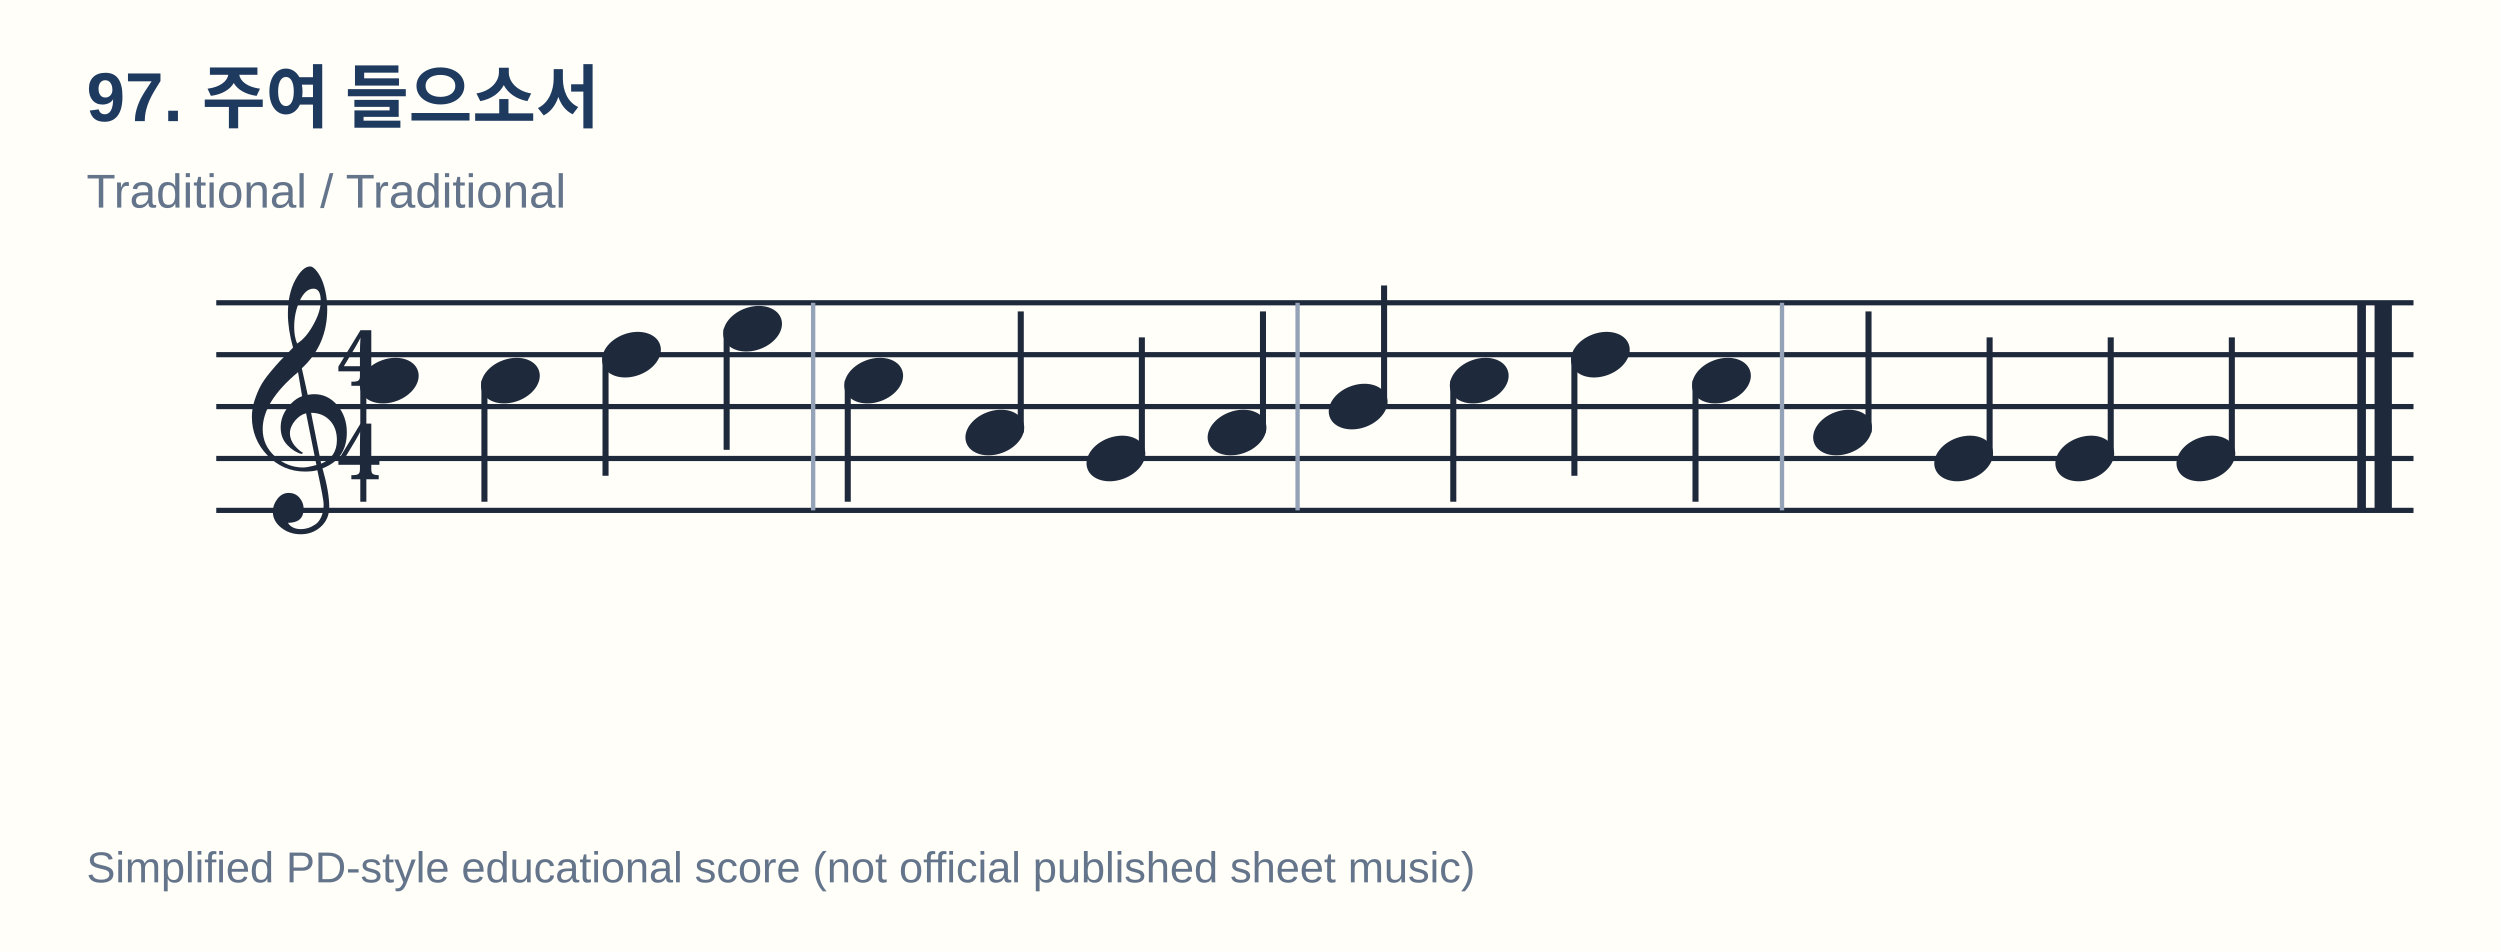
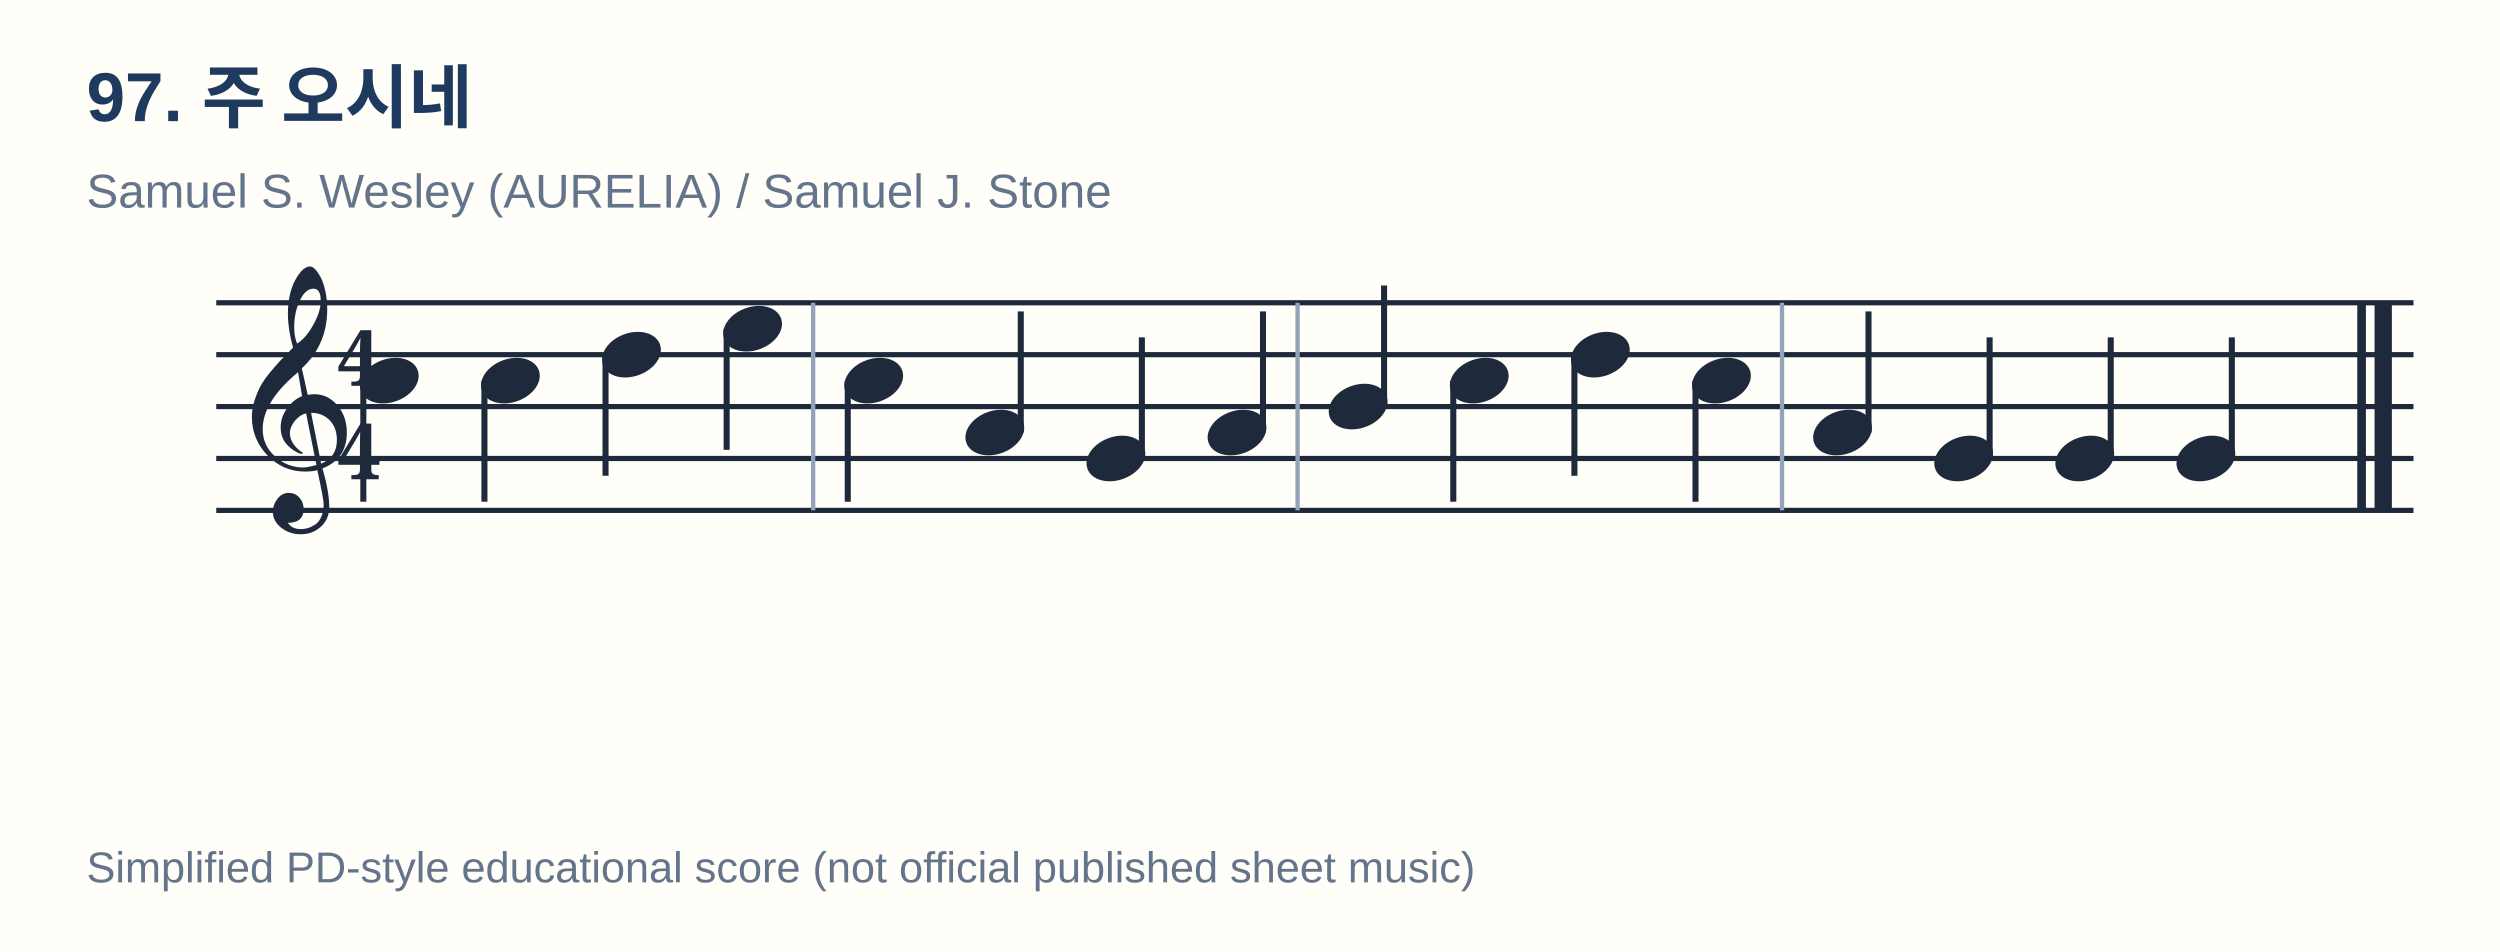
<svg xmlns="http://www.w3.org/2000/svg" width="578" height="220" viewBox="0 0 578 220">
  <rect width="100%" height="100%" fill="#FFFEF8" />
-   <text x="20" y="28" font-family="Malgun Gothic, Arial, sans-serif" font-size="16" font-weight="bold" fill="#1E3A5F">97. 주여 들으소서</text>
-   <text x="20" y="48" font-family="Arial, sans-serif" font-size="11" fill="#64748B">Traditional / Traditional</text>
+   <text x="20" y="28" font-family="Malgun Gothic, Arial, sans-serif" font-size="16" font-weight="bold" fill="#1E3A5F">97. 주 오시네</text>
+   <text x="20" y="48" font-family="Arial, sans-serif" font-size="11" fill="#64748B">Samuel S. Wesley (AURELIA) / Samuel J. Stone</text>
  <line x1="50" y1="70" x2="558" y2="70" stroke="#1E293B" stroke-width="1.2" />
  <line x1="50" y1="82" x2="558" y2="82" stroke="#1E293B" stroke-width="1.2" />
  <line x1="50" y1="94" x2="558" y2="94" stroke="#1E293B" stroke-width="1.2" />
  <line x1="50" y1="106" x2="558" y2="106" stroke="#1E293B" stroke-width="1.2" />
  <line x1="50" y1="118" x2="558" y2="118" stroke="#1E293B" stroke-width="1.2" />
  <text x="52" y="108.4" font-family="serif" font-size="52" fill="#1E293B">𝄞</text>
  <text x="78" y="89.2" font-family="serif" font-size="18" font-weight="bold" fill="#1E293B">4</text>
  <text x="78" y="110.8" font-family="serif" font-size="18" font-weight="bold" fill="#1E293B">4</text>
  <ellipse cx="90" cy="88.0" rx="7" ry="5" fill="#1E293B" transform="rotate(-20 90 88.0)" />
  <line x1="84" y1="88.0" x2="84" y2="116.0" stroke="#1E293B" stroke-width="1.4" />
  <ellipse cx="118" cy="88.0" rx="7" ry="5" fill="#1E293B" transform="rotate(-20 118 88.0)" />
  <line x1="112" y1="88.0" x2="112" y2="116.0" stroke="#1E293B" stroke-width="1.4" />
  <ellipse cx="146" cy="82.0" rx="7" ry="5" fill="#1E293B" transform="rotate(-20 146 82.0)" />
  <line x1="140" y1="82.0" x2="140" y2="110.0" stroke="#1E293B" stroke-width="1.4" />
  <ellipse cx="174" cy="76.0" rx="7" ry="5" fill="#1E293B" transform="rotate(-20 174 76.0)" />
  <line x1="168" y1="76.0" x2="168" y2="104.0" stroke="#1E293B" stroke-width="1.4" />
  <line x1="188.0" y1="70" x2="188.0" y2="118" stroke="#94A3B8" stroke-width="1" />
  <ellipse cx="202" cy="88.0" rx="7" ry="5" fill="#1E293B" transform="rotate(-20 202 88.0)" />
  <line x1="196" y1="88.0" x2="196" y2="116.0" stroke="#1E293B" stroke-width="1.4" />
  <ellipse cx="230" cy="100.0" rx="7" ry="5" fill="#1E293B" transform="rotate(-20 230 100.0)" />
  <line x1="236" y1="100.0" x2="236" y2="72.0" stroke="#1E293B" stroke-width="1.4" />
  <ellipse cx="258" cy="106.0" rx="7" ry="5" fill="#1E293B" transform="rotate(-20 258 106.0)" />
  <line x1="264" y1="106.0" x2="264" y2="78.0" stroke="#1E293B" stroke-width="1.4" />
  <ellipse cx="286" cy="100.0" rx="7" ry="5" fill="#1E293B" transform="rotate(-20 286 100.0)" />
  <line x1="292" y1="100.0" x2="292" y2="72.0" stroke="#1E293B" stroke-width="1.4" />
  <line x1="300.0" y1="70" x2="300.0" y2="118" stroke="#94A3B8" stroke-width="1" />
  <ellipse cx="314" cy="94.0" rx="7" ry="5" fill="#1E293B" transform="rotate(-20 314 94.0)" />
  <line x1="320" y1="94.0" x2="320" y2="66.0" stroke="#1E293B" stroke-width="1.4" />
  <ellipse cx="342" cy="88.0" rx="7" ry="5" fill="#1E293B" transform="rotate(-20 342 88.0)" />
  <line x1="336" y1="88.0" x2="336" y2="116.0" stroke="#1E293B" stroke-width="1.4" />
  <ellipse cx="370" cy="82.0" rx="7" ry="5" fill="#1E293B" transform="rotate(-20 370 82.0)" />
  <line x1="364" y1="82.0" x2="364" y2="110.0" stroke="#1E293B" stroke-width="1.4" />
  <ellipse cx="398" cy="88.0" rx="7" ry="5" fill="#1E293B" transform="rotate(-20 398 88.0)" />
  <line x1="392" y1="88.0" x2="392" y2="116.0" stroke="#1E293B" stroke-width="1.4" />
  <line x1="412.0" y1="70" x2="412.0" y2="118" stroke="#94A3B8" stroke-width="1" />
  <ellipse cx="426" cy="100.0" rx="7" ry="5" fill="#1E293B" transform="rotate(-20 426 100.0)" />
  <line x1="432" y1="100.0" x2="432" y2="72.0" stroke="#1E293B" stroke-width="1.4" />
  <ellipse cx="454" cy="106.0" rx="7" ry="5" fill="#1E293B" transform="rotate(-20 454 106.0)" />
  <line x1="460" y1="106.0" x2="460" y2="78.0" stroke="#1E293B" stroke-width="1.4" />
  <ellipse cx="482" cy="106.0" rx="7" ry="5" fill="#1E293B" transform="rotate(-20 482 106.0)" />
  <line x1="488" y1="106.0" x2="488" y2="78.0" stroke="#1E293B" stroke-width="1.4" />
  <ellipse cx="510" cy="106.0" rx="7" ry="5" fill="#1E293B" transform="rotate(-20 510 106.0)" />
  <line x1="516" y1="106.0" x2="516" y2="78.0" stroke="#1E293B" stroke-width="1.4" />
  <line x1="546" y1="70" x2="546" y2="118" stroke="#1E293B" stroke-width="2" />
  <line x1="551" y1="70" x2="551" y2="118" stroke="#1E293B" stroke-width="4" />
  <text x="20" y="204" font-family="Arial, sans-serif" font-size="10" fill="#64748B">Simplified PD-style educational score (not official published sheet music)</text>
</svg>
